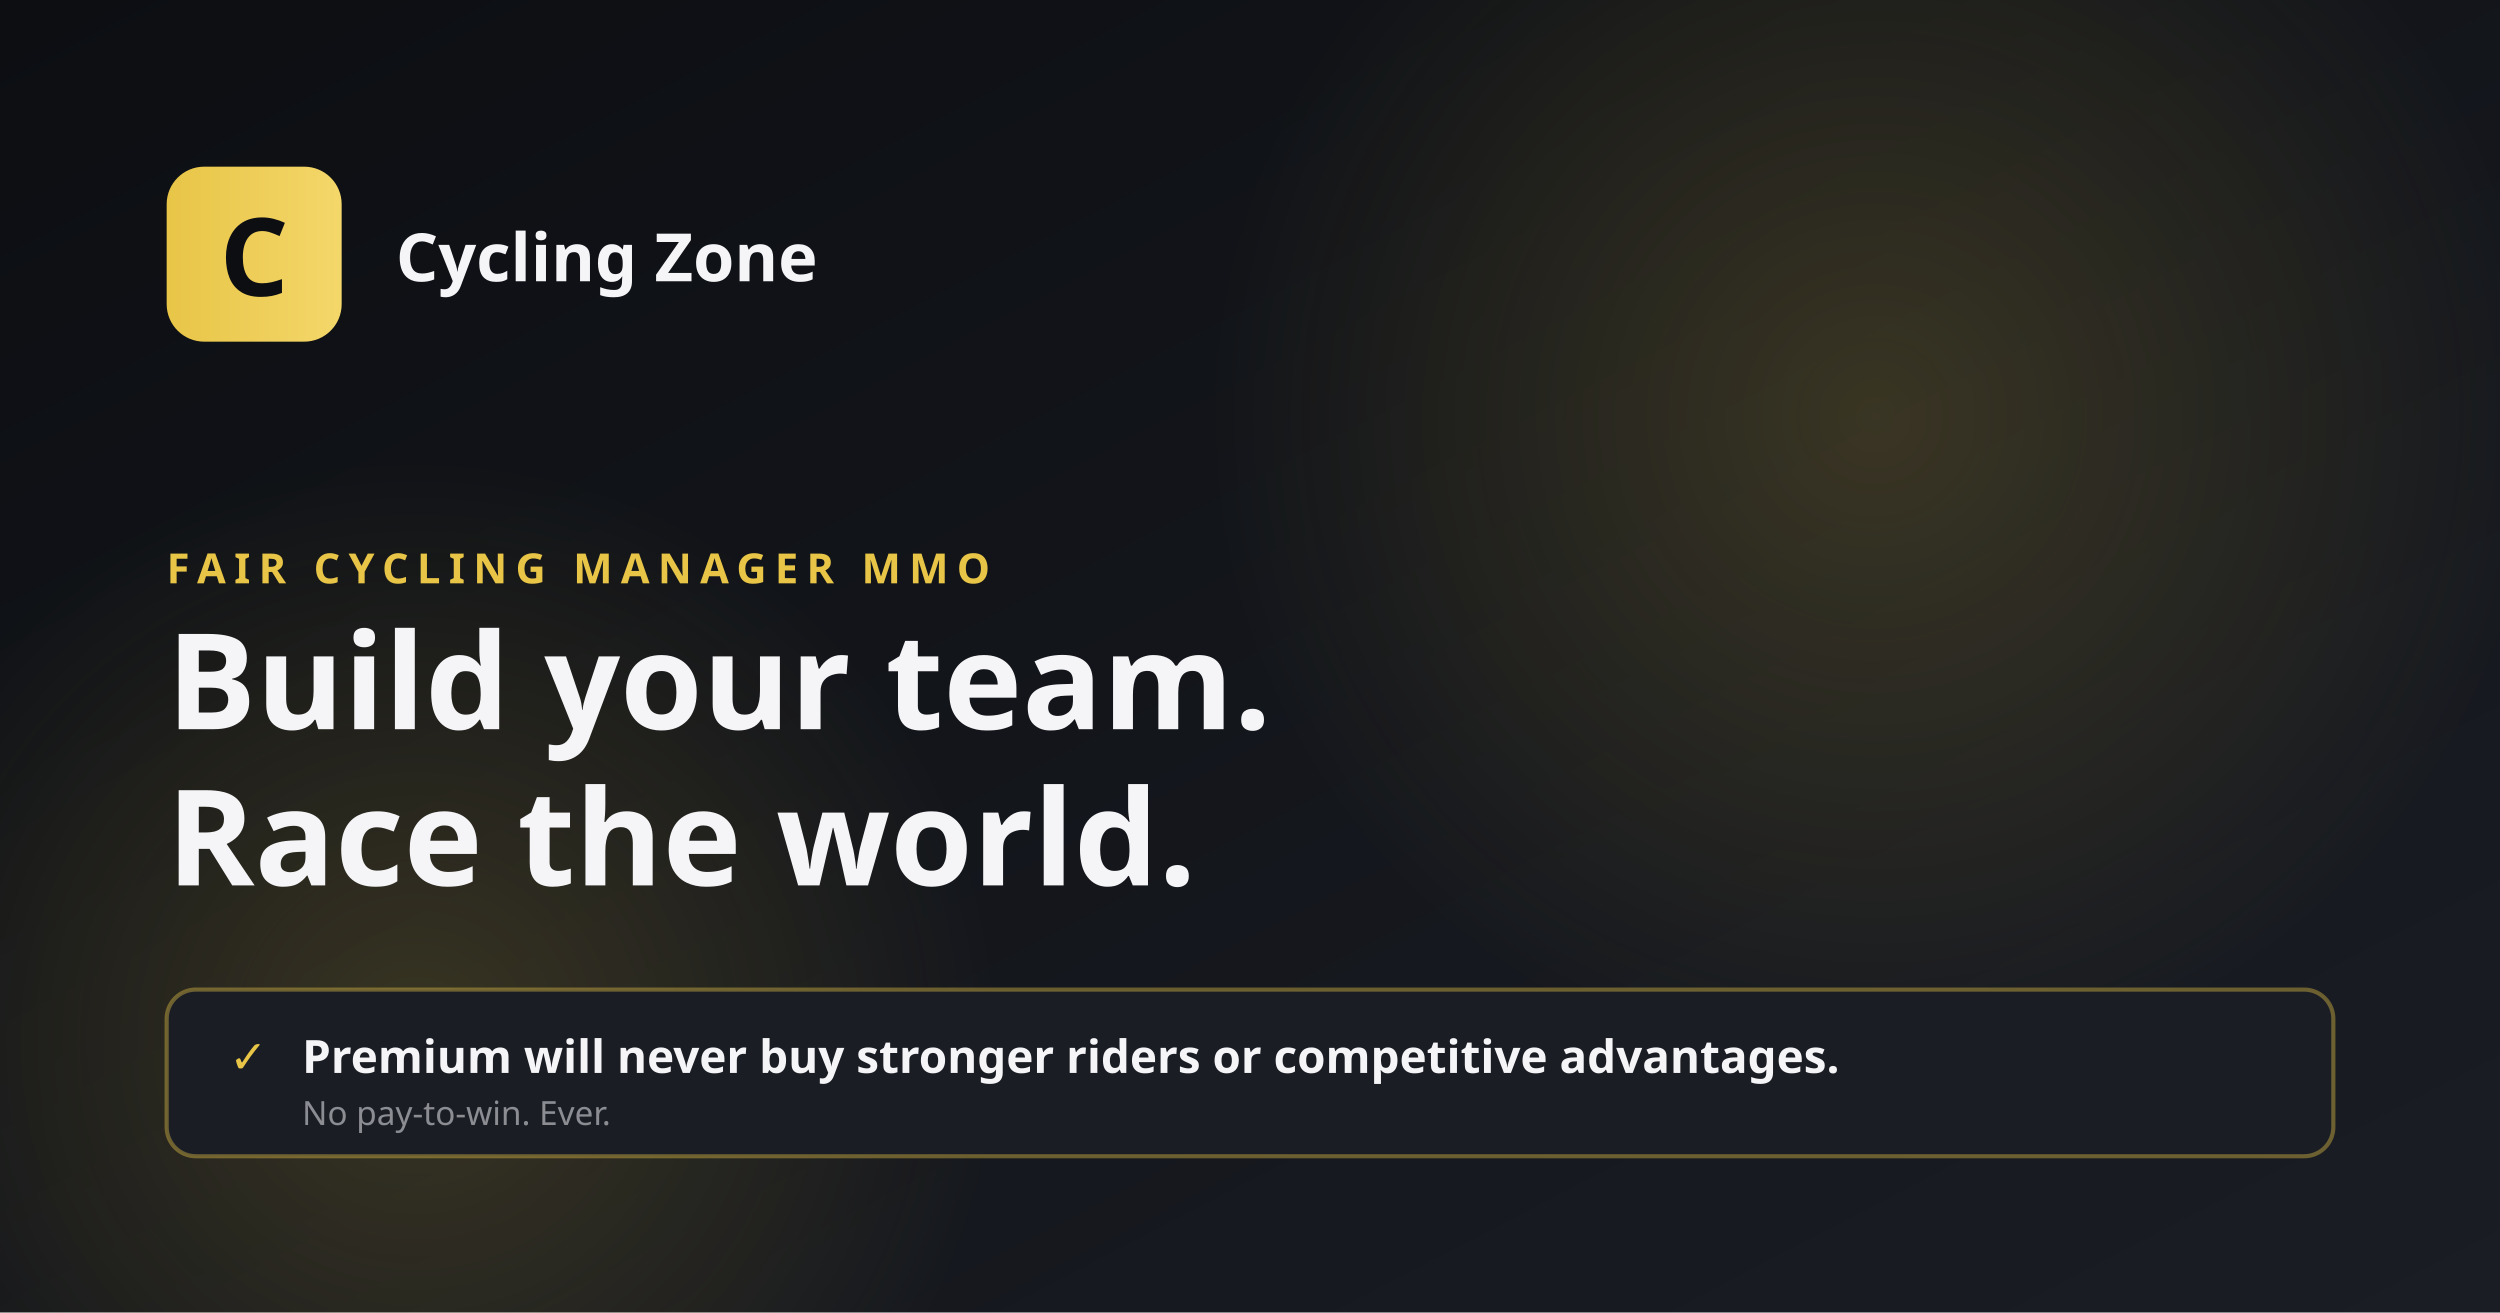
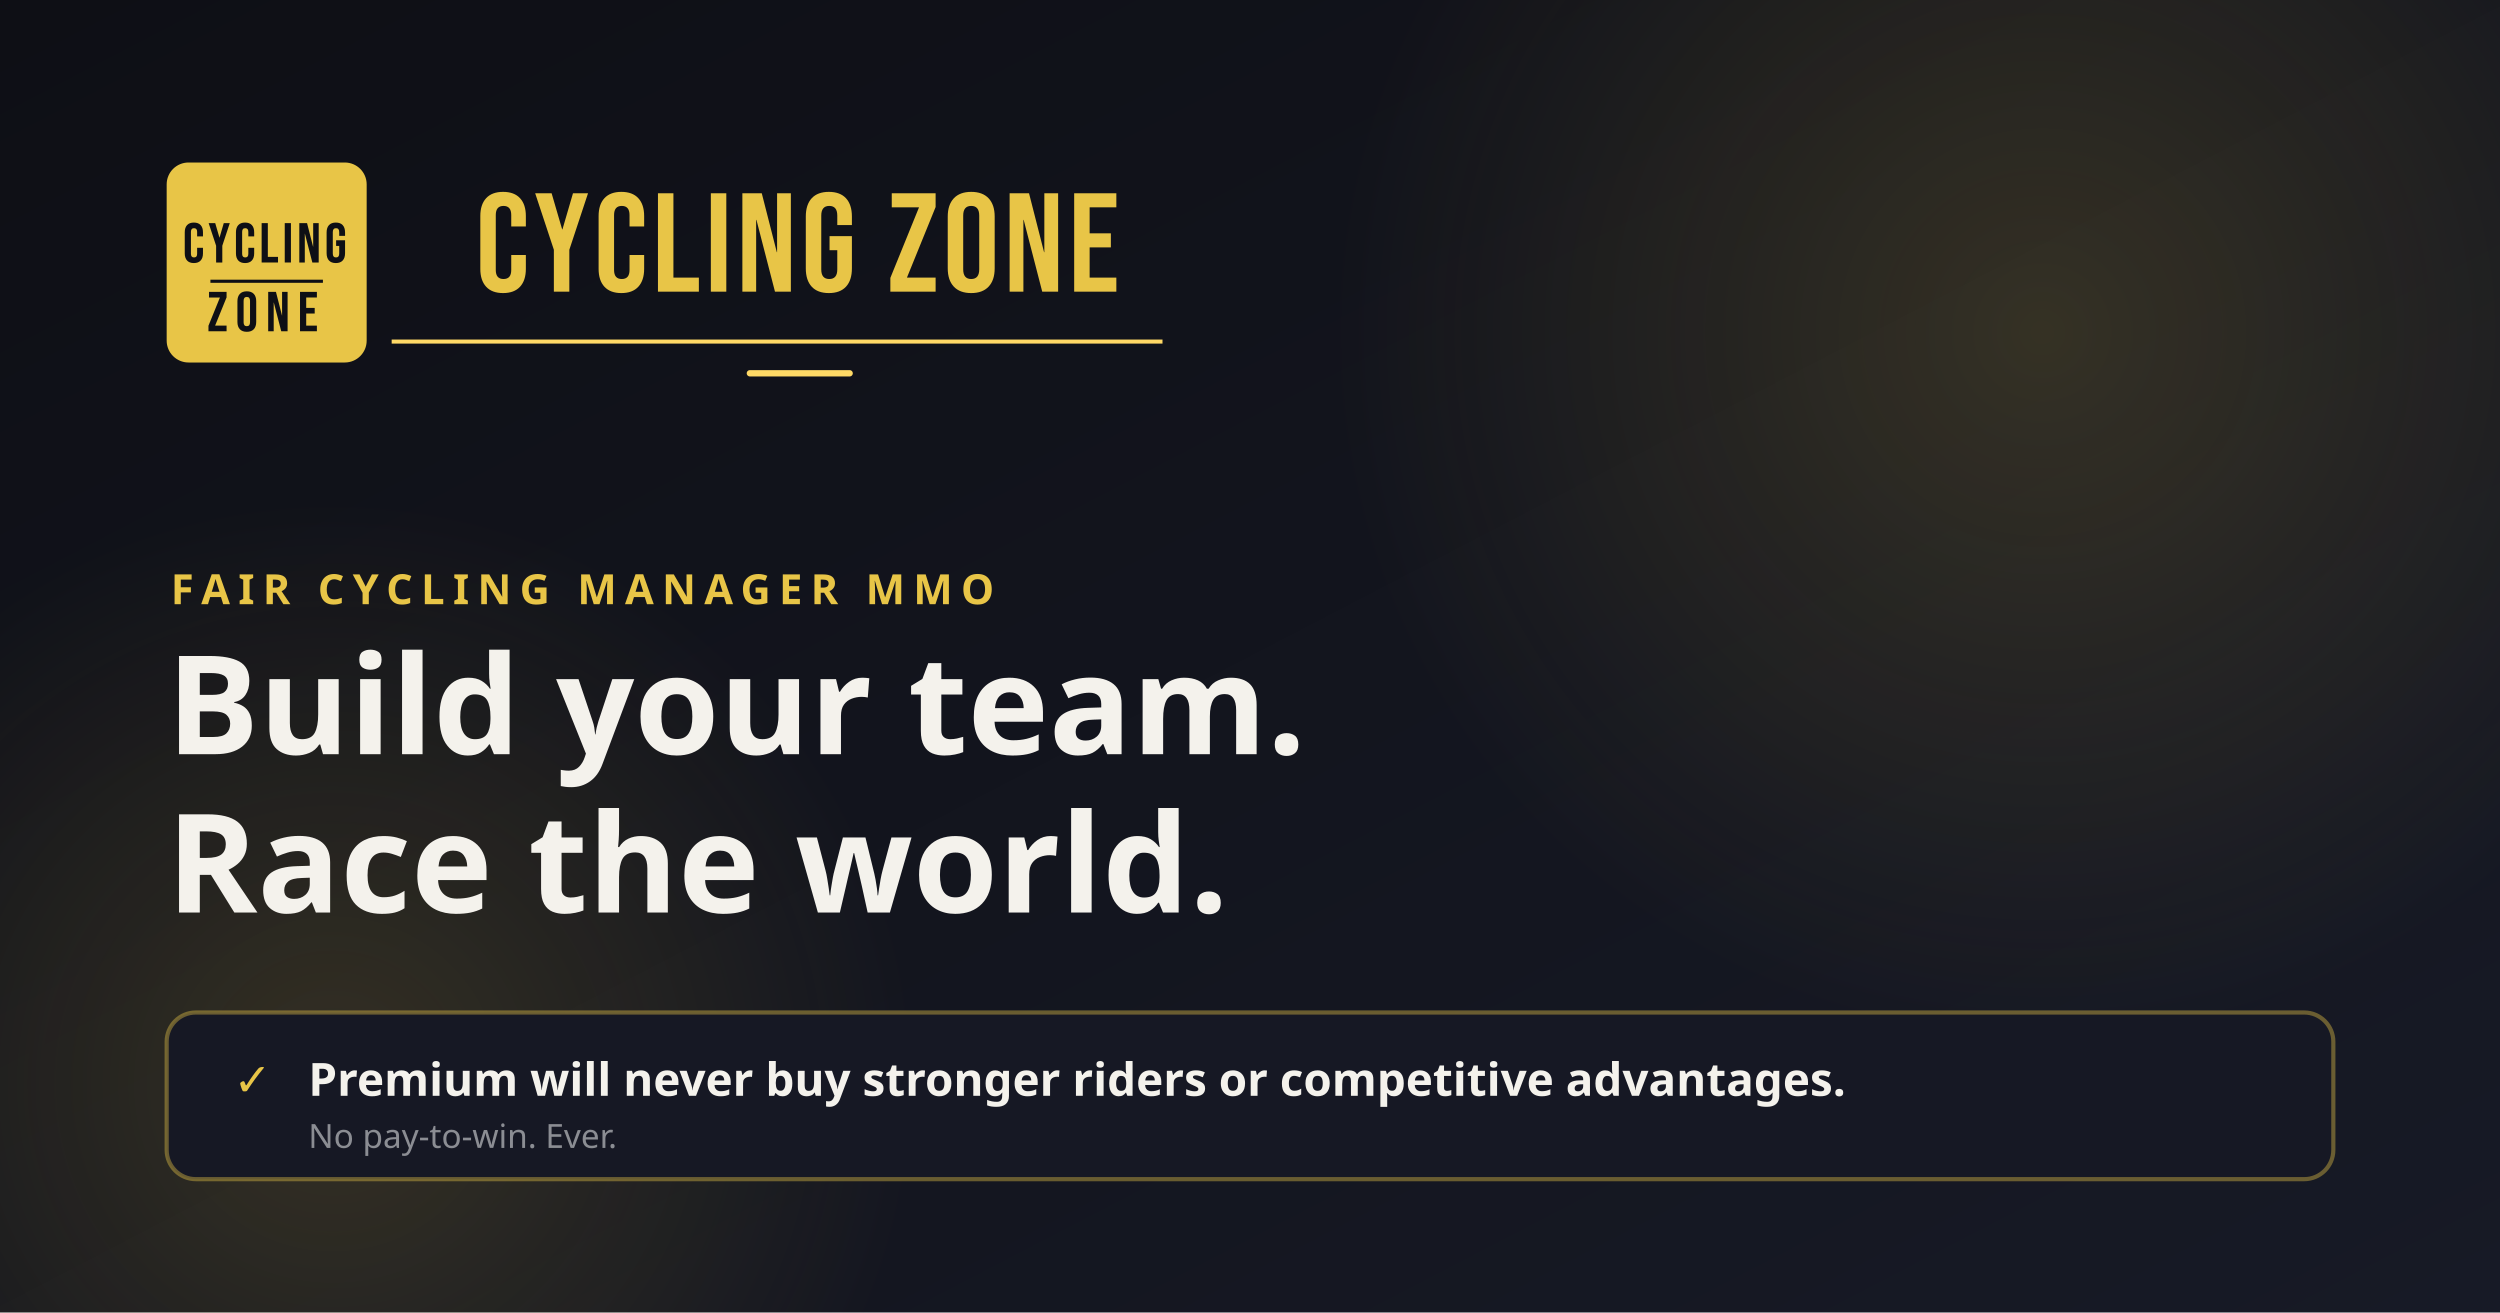
<svg xmlns="http://www.w3.org/2000/svg" viewBox="0 0 1200 630" width="1200" height="630">
  <defs>
    <linearGradient id="bg" x1="0%" y1="0%" x2="100%" y2="100%">
-       <stop offset="0%" stop-color="#0c0e12" />
-       <stop offset="100%" stop-color="#1a1d24" />
-     </linearGradient>
-     <linearGradient id="accent" x1="0%" y1="0%" x2="100%" y2="0%">
-       <stop offset="0%" stop-color="#e8c547" />
-       <stop offset="100%" stop-color="#f4d76a" />
+       <stop offset="0%" stop-color="#0e0f15" />
+       <stop offset="100%" stop-color="#171a26" />
    </linearGradient>
    <radialGradient id="glow" cx="50%" cy="50%" r="50%">
-       <stop offset="0%" stop-color="#e8c547" stop-opacity="0.18" />
+       <stop offset="0%" stop-color="#e8c547" stop-opacity="0.16" />
      <stop offset="100%" stop-color="#e8c547" stop-opacity="0" />
    </radialGradient>
  </defs>
  <rect width="1200" height="630" fill="url(#bg)" />
-   <circle cx="900" cy="200" r="320" fill="url(#glow)" />
-   <circle cx="200" cy="500" r="280" fill="url(#glow)" />
-   <g transform="translate(80, 80)">
-     <rect width="84" height="84" rx="18" fill="url(#accent)" />
-     <text x="42" y="62" font-family="DM Sans, system-ui, sans-serif" font-weight="900" font-size="52" fill="#0c0e12" text-anchor="middle">C</text>
-   </g>
-   <text x="190" y="135" font-family="DM Sans, system-ui, sans-serif" font-weight="700" font-size="32" fill="#f5f5f7">Cycling Zone</text>
-   <text x="80" y="280" font-family="DM Sans, system-ui, sans-serif" font-weight="700" font-size="20" fill="#e8c547" letter-spacing="4">FAIR CYCLING MANAGER MMO</text>
-   <text x="80" y="350" font-family="DM Sans, system-ui, sans-serif" font-weight="900" font-size="64" fill="#f5f5f7">Build your team.</text>
-   <text x="80" y="425" font-family="DM Sans, system-ui, sans-serif" font-weight="900" font-size="64" fill="#f5f5f7">Race the world.</text>
-   <rect x="80" y="475" width="1040" height="80" rx="14" fill="#1a1d24" stroke="#e8c547" stroke-width="2" stroke-opacity="0.4" />
-   <text x="110" y="515" font-family="DM Sans, system-ui, sans-serif" font-weight="700" font-size="22" fill="#e8c547">✓</text>
-   <text x="145" y="515" font-family="DM Sans, system-ui, sans-serif" font-weight="600" font-size="22" fill="#f5f5f7">Premium will never buy stronger riders or competitive advantages.</text>
-   <text x="145" y="540" font-family="DM Sans, system-ui, sans-serif" font-weight="400" font-size="16" fill="#8b8d93">No pay-to-win. Ever.</text>
+   <circle cx="980" cy="160" r="340" fill="url(#glow)" />
+   <circle cx="160" cy="520" r="280" fill="url(#glow)" />
+   <svg x="80" y="78" width="96" height="96" viewBox="0 0 64 64">
+     <rect width="64" height="64" rx="7" fill="#e8c547" />
+     <g fill="#0e0f15">
+       <path transform="translate(5.174 32.000) scale(0.018 -0.018)" d="M34 162V538Q34 620 75.5 665.0Q117 710 196 710Q275 710 316.5 665.0Q358 620 358 538V464H254V545Q254 610 199 610Q144 610 144 545V154Q144 90 199 90Q254 90 254 154V261H358V162Q358 80 316.5 35.0Q275 -10 196 -10Q117 -10 75.5 35.0Q34 80 34 162Z" />
+       <path transform="translate(13.268 32.000) scale(0.018 -0.018)" d="M142 298 9 700H126L201 443H203L278 700H385L252 298V0H142Z" />
+       <path transform="translate(21.560 32.000) scale(0.018 -0.018)" d="M34 162V538Q34 620 75.5 665.0Q117 710 196 710Q275 710 316.5 665.0Q358 620 358 538V464H254V545Q254 610 199 610Q144 610 144 545V154Q144 90 199 90Q254 90 254 154V261H358V162Q358 80 316.5 35.0Q275 -10 196 -10Q117 -10 75.5 35.0Q34 80 34 162Z" />
+       <path transform="translate(29.654 32.000) scale(0.018 -0.018)" d="M41 700H151V100H332V0H41Z" />
+       <path transform="translate(37.046 32.000) scale(0.018 -0.018)" d="M41 700H151V0H41Z" />
+       <path transform="translate(41.702 32.000) scale(0.018 -0.018)" d="M41 700H179L286 281H288V700H386V0H273L141 511H139V0H41Z" />
+       <path transform="translate(50.588 32.000) scale(0.018 -0.018)" d="M33 166V534Q33 619 75.0 664.5Q117 710 197 710Q277 710 319.0 664.5Q361 619 361 534V474H257V541Q257 610 200 610Q143 610 143 541V158Q143 90 200 90Q257 90 257 158V295H202V395H361V166Q361 81 319.0 35.5Q277 -10 197 -10Q117 -10 75.0 35.5Q33 81 33 166Z" />
+     </g>
+     <line x1="14" y1="38" x2="50" y2="38" stroke="#0e0f15" stroke-width="1" />
+     <g fill="#0e0f15">
+       <path transform="translate(13.032 54.000) scale(0.018 -0.018)" d="M19 98 223 600H29V700H341V602L137 100H341V0H19Z" />
+       <path transform="translate(22.048 54.000) scale(0.018 -0.018)" d="M33 166V534Q33 618 76.0 664.0Q119 710 200 710Q281 710 324.0 664.0Q367 618 367 534V166Q367 82 324.0 36.0Q281 -10 200 -10Q119 -10 76.0 36.0Q33 82 33 166ZM257 159V541Q257 610 200 610Q143 610 143 541V159Q143 90 200 90Q257 90 257 159Z" />
+       <path transform="translate(31.748 54.000) scale(0.018 -0.018)" d="M41 700H179L286 281H288V700H386V0H273L141 511H139V0H41Z" />
+       <path transform="translate(41.934 54.000) scale(0.018 -0.018)" d="M41 700H341V600H151V415H302V315H151V100H341V0H41Z" />
+     </g>
+   </svg>
+   <svg x="188" y="86" width="370" height="108" viewBox="60 20 340 96">
+     <g fill="#e8c547">
+       <path transform="translate(96.994 68.000) scale(0.062 -0.062)" d="M34 162V538Q34 620 75.5 665.0Q117 710 196 710Q275 710 316.5 665.0Q358 620 358 538V464H254V545Q254 610 199 610Q144 610 144 545V154Q144 90 199 90Q254 90 254 154V261H358V162Q358 80 316.5 35.0Q275 -10 196 -10Q117 -10 75.5 35.0Q34 80 34 162Z" />
+       <path transform="translate(122.740 68.000) scale(0.062 -0.062)" d="M142 298 9 700H126L201 443H203L278 700H385L252 298V0H142Z" />
+       <path transform="translate(149.168 68.000) scale(0.062 -0.062)" d="M34 162V538Q34 620 75.5 665.0Q117 710 196 710Q275 710 316.5 665.0Q358 620 358 538V464H254V545Q254 610 199 610Q144 610 144 545V154Q144 90 199 90Q254 90 254 154V261H358V162Q358 80 316.5 35.0Q275 -10 196 -10Q117 -10 75.5 35.0Q34 80 34 162Z" />
+       <path transform="translate(174.914 68.000) scale(0.062 -0.062)" d="M41 700H151V100H332V0H41Z" />
+       <path transform="translate(198.242 68.000) scale(0.062 -0.062)" d="M41 700H151V0H41Z" />
+       <path transform="translate(212.146 68.000) scale(0.062 -0.062)" d="M41 700H179L286 281H288V700H386V0H273L141 511H139V0H41Z" />
+       <path transform="translate(240.620 68.000) scale(0.062 -0.062)" d="M33 166V534Q33 619 75.0 664.5Q117 710 197 710Q277 710 319.0 664.5Q361 619 361 534V474H257V541Q257 610 200 610Q143 610 143 541V158Q143 90 200 90Q257 90 257 158V295H202V395H361V166Q361 81 319.0 35.5Q277 -10 197 -10Q117 -10 75.0 35.5Q33 81 33 166Z" />
+       <path transform="translate(278.782 68.000) scale(0.062 -0.062)" d="M19 98 223 600H29V700H341V602L137 100H341V0H19Z" />
+       <path transform="translate(303.226 68.000) scale(0.062 -0.062)" d="M33 166V534Q33 618 76.0 664.0Q119 710 200 710Q281 710 324.0 664.0Q367 618 367 534V166Q367 82 324.0 36.0Q281 -10 200 -10Q119 -10 76.0 36.0Q33 82 33 166ZM257 159V541Q257 610 200 610Q143 610 143 541V159Q143 90 200 90Q257 90 257 159Z" />
+       <path transform="translate(330.026 68.000) scale(0.062 -0.062)" d="M41 700H179L286 281H288V700H386V0H273L141 511H139V0H41Z" />
+       <path transform="translate(358.500 68.000) scale(0.062 -0.062)" d="M41 700H341V600H151V415H302V315H151V100H341V0H41Z" />
+     </g>
+     <line x1="60" y1="90" x2="420" y2="90" stroke="#ffd966" stroke-width="1.8" />
+     <line x1="218" y1="104" x2="262" y2="104" stroke="#ffd966" stroke-width="2.8" stroke-linecap="round" />
+   </svg>
+   <text x="82" y="290" font-family="DM Sans, system-ui, sans-serif" font-weight="700" font-size="20" fill="#e8c547" letter-spacing="4">FAIR CYCLING MANAGER MMO</text>
+   <text x="80" y="362" font-family="DM Sans, system-ui, sans-serif" font-weight="900" font-size="66" fill="#f4f2ec">Build your team.</text>
+   <text x="80" y="438" font-family="DM Sans, system-ui, sans-serif" font-weight="900" font-size="66" fill="#f4f2ec">Race the world.</text>
+   <rect x="80" y="486" width="1040" height="80" rx="14" fill="#161824" stroke="#e8c547" stroke-width="2" stroke-opacity="0.4" />
+   <text x="112" y="526" font-family="DM Sans, system-ui, sans-serif" font-weight="700" font-size="22" fill="#e8c547">✓</text>
+   <text x="148" y="526" font-family="DM Sans, system-ui, sans-serif" font-weight="600" font-size="22" fill="#f4f2ec">Premium will never buy stronger riders or competitive advantages.</text>
+   <text x="148" y="551" font-family="DM Sans, system-ui, sans-serif" font-weight="400" font-size="16" fill="#8b8d93">No pay-to-win. Ever.</text>
</svg>
